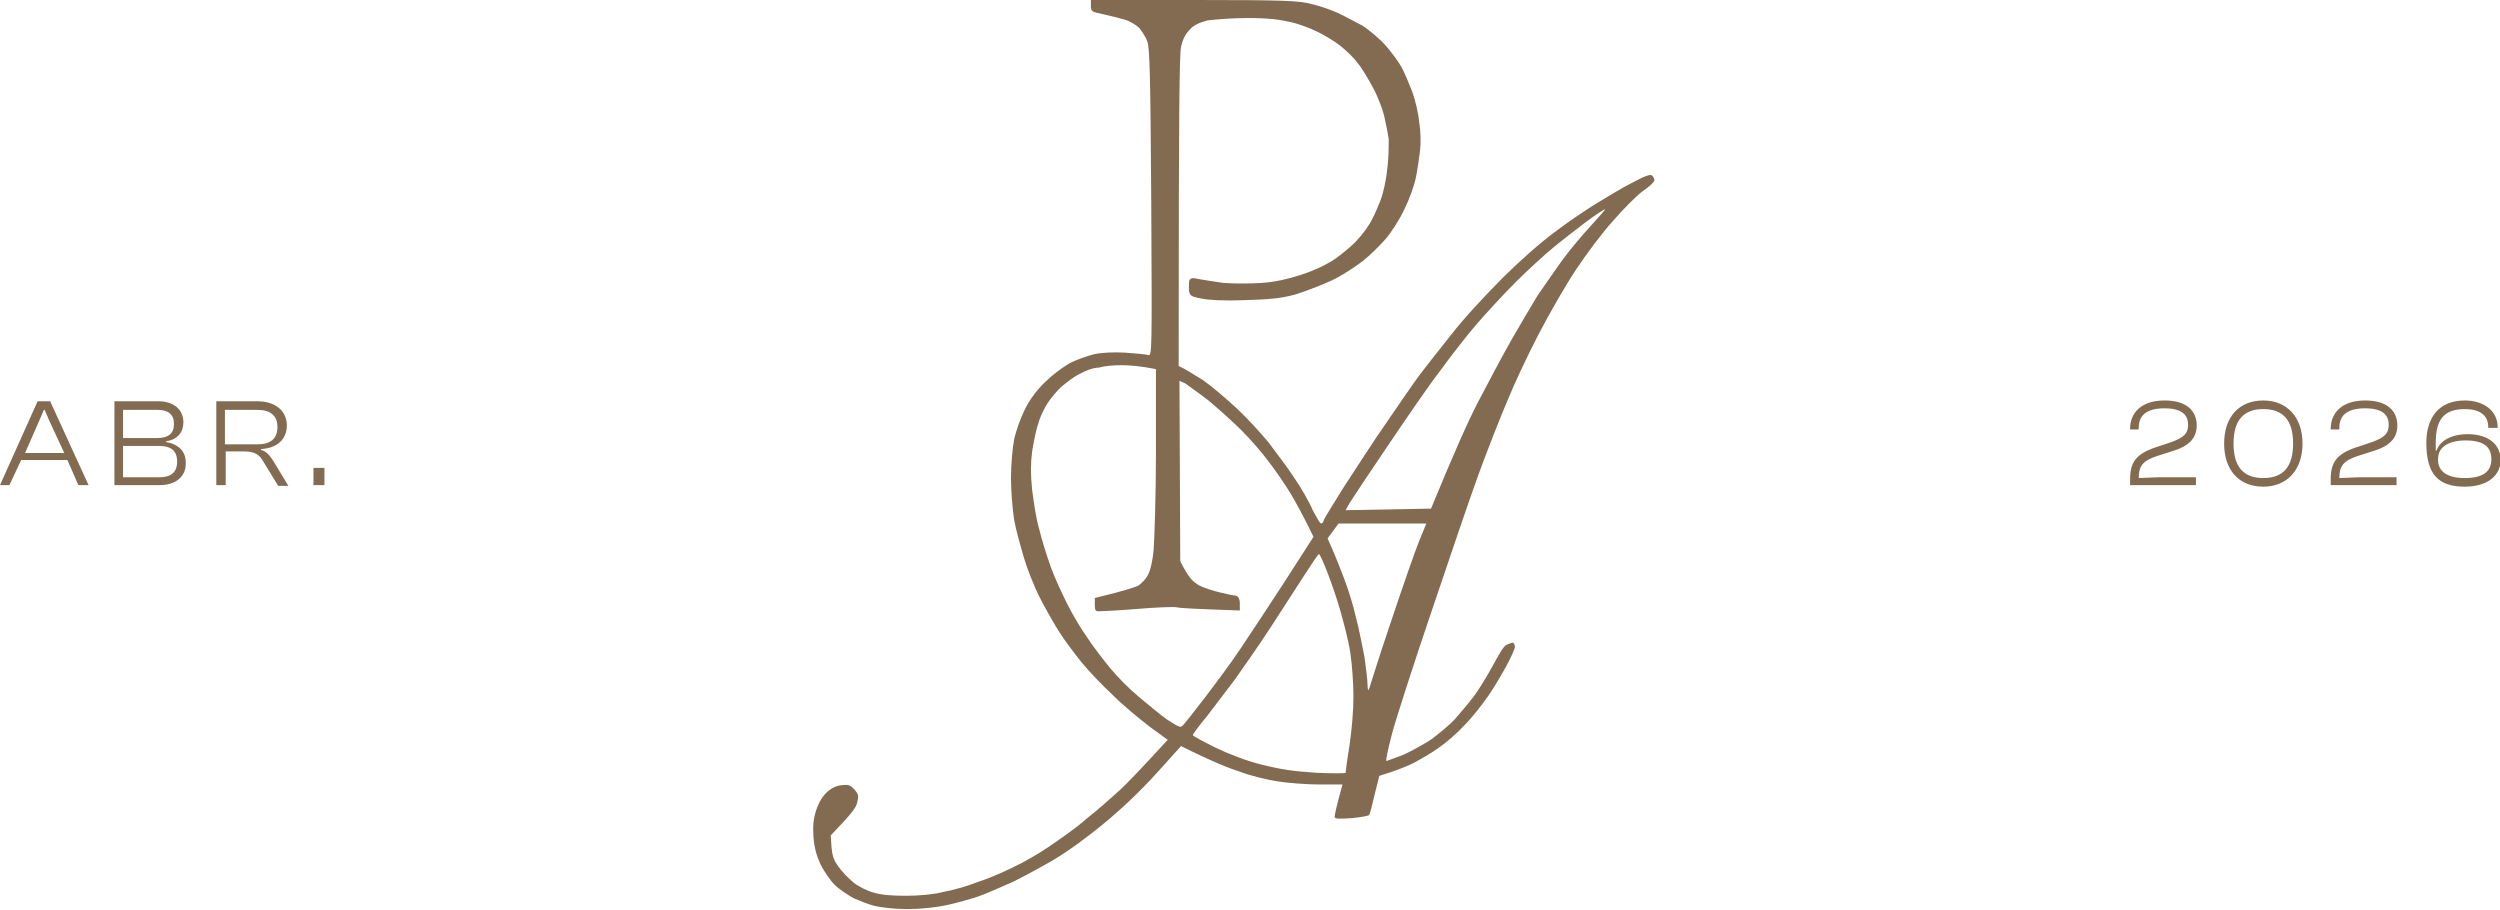
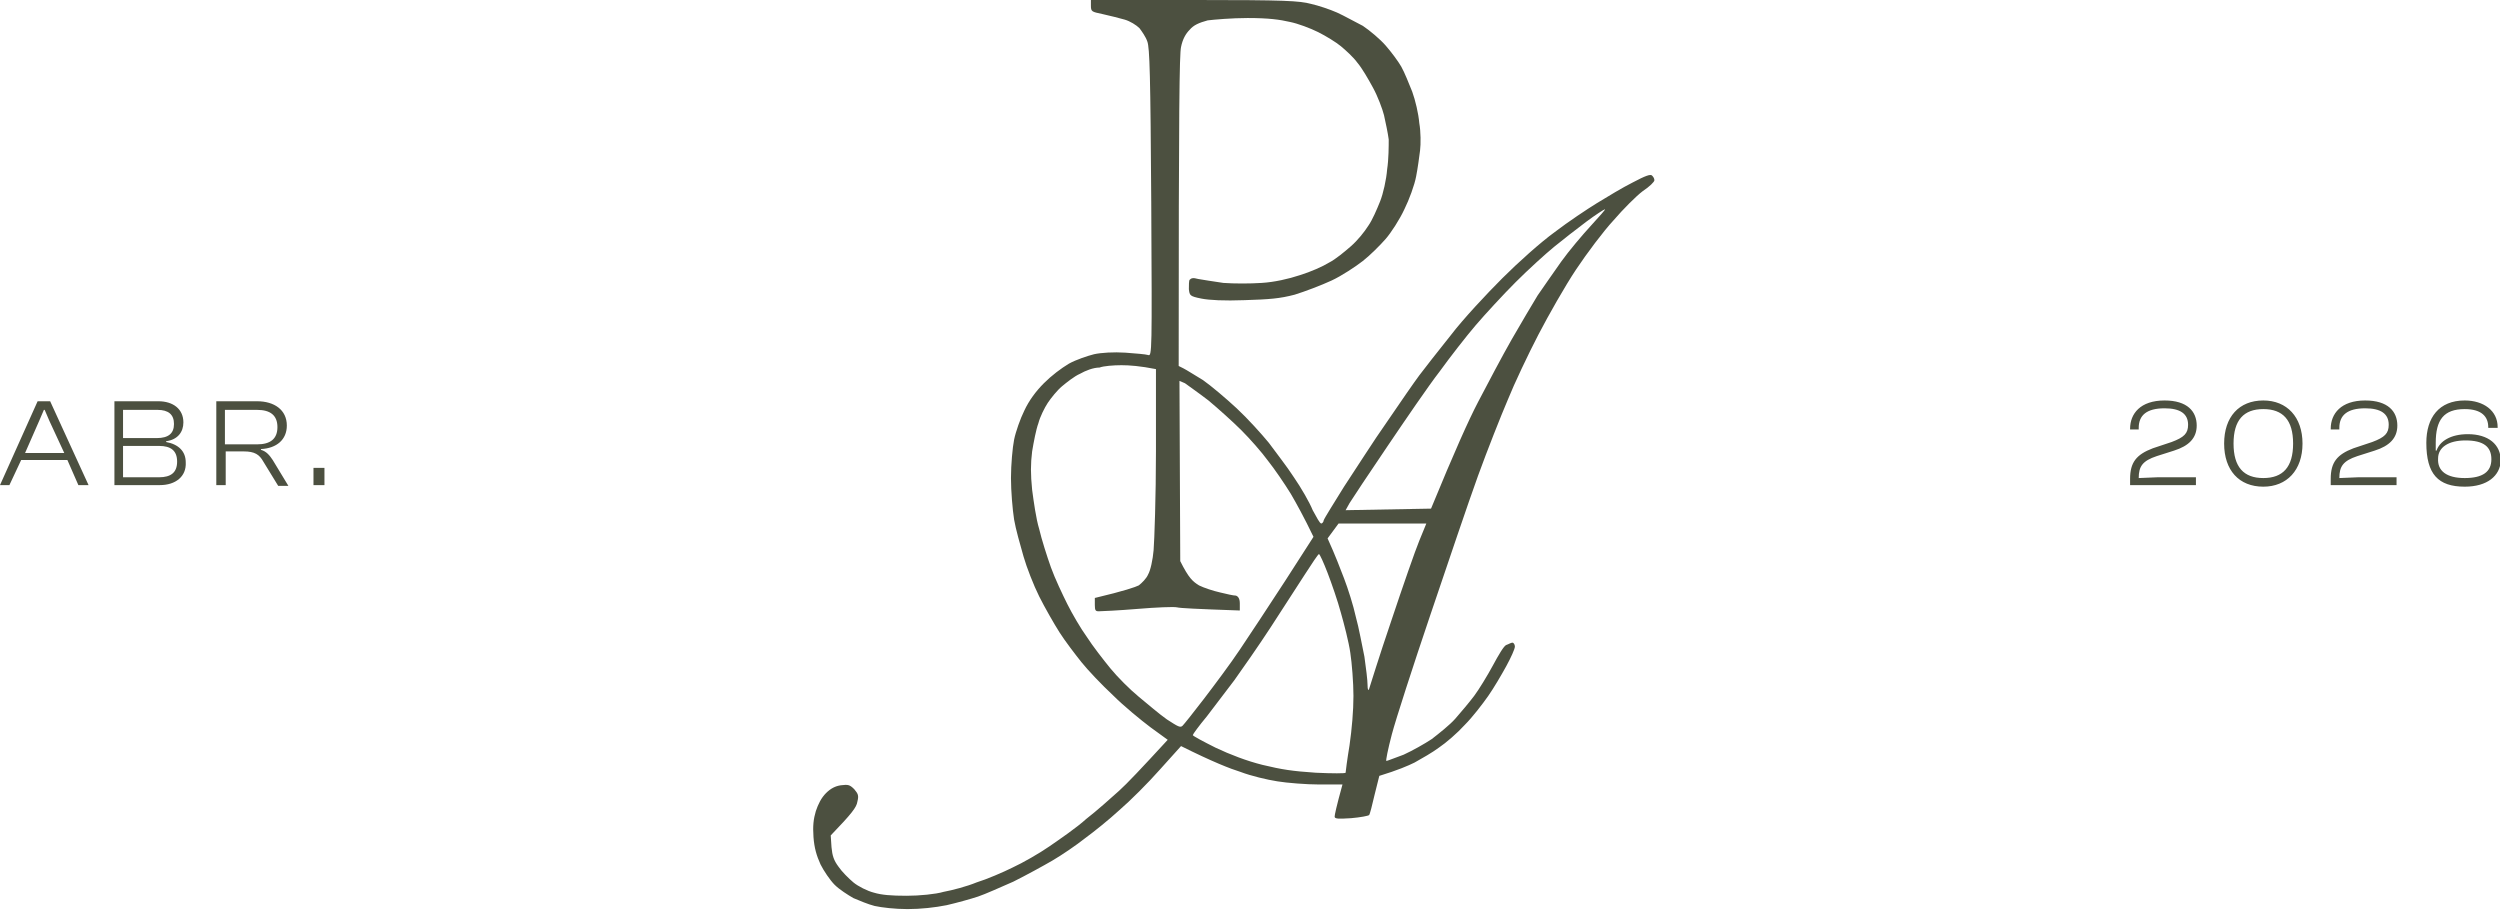
<svg xmlns="http://www.w3.org/2000/svg" version="1.1" id="Capa_1" x="0px" y="0px" width="319px" height="116px" viewBox="0 0 319 116" style="enable-background:new 0 0 319 116;" xml:space="preserve">
  <g>
-     <path style="fill:#836B52;" d="M1.2,61.9H0l4.8-10.7h1.6l4.9,10.7H10l-1.4-3.2H2.7L1.2,61.9z M5,53.7l-1.8,4.1h5l-1.9-4.1l-0.6-1.4   H5.6L5,53.7z M20.4,61.9h-5.8V51.2h5.6c1.9,0,3.2,1,3.2,2.7c0,1.2-0.7,2.2-2.2,2.4v0.1c1.6,0.3,2.5,1.2,2.5,2.6   C23.8,60.8,22.4,61.9,20.4,61.9z M15.7,52.3v3.6H20c1.5,0,2.2-0.6,2.2-1.8c0-1.2-0.7-1.8-2.1-1.8H15.7z M15.7,56.9v4h4.6   c1.5,0,2.3-0.6,2.3-2c0-1.4-0.8-2-2.3-2H15.7z M28.7,61.9h-1.1V51.2h5.2c2.2,0,3.8,1.1,3.8,3.1c0,1.8-1.3,2.9-3.3,3v0.1   c0.7,0.2,1.1,0.7,1.5,1.3l2,3.3h-1.3l-1.9-3.1c-0.5-0.9-1.1-1.3-2.5-1.3h-2.3V61.9z M28.7,52.3v4.4h4.1c1.7,0,2.6-0.7,2.6-2.2   s-0.9-2.2-2.6-2.2H28.7z M41.4,61.9h-1.4v-2.2h1.4V61.9z" />
-     <path style="fill-rule:evenodd;clip-rule:evenodd;fill:#836B52;" d="M139.6,0h13c11.4,0,13.2,0.1,14.7,0.5c0.9,0.2,2.4,0.7,3.3,1.1   c0.9,0.4,2.3,1.2,3.3,1.7c0.9,0.6,2.2,1.7,2.9,2.5c0.7,0.8,1.6,2,2,2.7c0.4,0.7,1,2.2,1.4,3.2c0.4,1.1,0.8,2.8,0.9,4   c0.2,1.1,0.2,2.7,0.1,3.5s-0.3,2.3-0.5,3.3c-0.2,1.1-0.9,3-1.5,4.2c-0.6,1.3-1.7,3-2.4,3.8c-0.7,0.8-2,2.1-2.9,2.8   c-0.9,0.7-2.7,1.9-4,2.5c-1.3,0.6-3.4,1.4-4.7,1.8c-1.9,0.5-3.2,0.6-6.4,0.7c-2.6,0.1-4.5,0-5.5-0.2c-1.5-0.3-1.5-0.4-1.6-1.2   c0-0.5,0-1.1,0.1-1.2c0.2-0.2,0.4-0.3,1.1-0.1c0.5,0.1,1.9,0.3,3.2,0.5c1.4,0.1,3.4,0.1,4.9,0c1.6-0.1,3.4-0.5,4.9-1   c1.3-0.4,2.9-1.1,3.7-1.6c0.8-0.4,2-1.4,2.8-2.1c0.8-0.7,1.7-1.8,2.2-2.6c0.5-0.7,1.1-2.1,1.5-3.1c0.4-1,0.8-2.8,0.9-4.1   c0.2-1.3,0.2-3,0.2-3.8c-0.1-0.8-0.4-2.2-0.6-3.1c-0.2-0.8-0.8-2.4-1.4-3.5c-0.6-1.1-1.4-2.5-2-3.2c-0.5-0.7-1.5-1.6-2.1-2.1   c-0.6-0.5-1.9-1.3-2.9-1.8c-1-0.5-2.6-1.1-3.6-1.3c-1.3-0.3-2.7-0.5-5.4-0.5c-2,0-4.3,0.2-5.1,0.3c-1.1,0.3-1.8,0.6-2.3,1.2   c-0.5,0.5-0.9,1.2-1.1,2.2c-0.2,0.9-0.3,7.3-0.3,40.7L151,47c0.4,0.2,1.5,0.9,2.5,1.5c1,0.7,2.9,2.3,4.3,3.6   c1.4,1.3,3.2,3.3,4.1,4.4c0.8,1.1,2.3,3,3.2,4.4c0.9,1.3,2,3.2,2.4,4.2c0.5,0.9,0.9,1.7,1.1,1.7c0.1,0,0.3-0.2,0.3-0.4   c0.1-0.3,1.3-2.2,2.6-4.3c1.4-2.1,3.8-5.9,5.5-8.3c1.7-2.5,3.5-5.1,4.1-5.9c0.6-0.8,2.4-3.1,4-5.1c1.6-2.1,4.6-5.3,6.6-7.3   c2-2,4.9-4.6,6.7-5.9c1.7-1.3,4.1-2.9,5.4-3.7c1.3-0.8,3.3-2,4.5-2.6c1.7-0.9,2.3-1.1,2.5-0.9c0.2,0.2,0.3,0.4,0.3,0.6   c0,0.2-0.6,0.8-1.5,1.4c-0.8,0.6-2.5,2.3-3.7,3.7c-1.3,1.4-3.4,4.2-4.8,6.3c-1.4,2.1-3.5,5.8-4.8,8.3c-1.3,2.5-3.1,6.3-3.9,8.3   c-0.9,2.1-2.6,6.4-3.8,9.7c-1.2,3.3-3.9,11.3-6.1,17.8c-2.2,6.5-4.4,13.3-4.9,15.2c-0.5,1.9-0.8,3.4-0.7,3.4c0.1,0,1.1-0.4,2.2-0.8   c1.1-0.5,2.7-1.4,3.6-2c0.9-0.7,2.3-1.8,3-2.6c0.7-0.8,1.8-2.1,2.4-2.9c0.6-0.8,1.7-2.6,2.4-3.9c0.7-1.3,1.4-2.5,1.7-2.6   c0.3-0.1,0.6-0.3,0.8-0.3c0.1,0,0.3,0.2,0.3,0.5c0,0.3-0.5,1.4-1.1,2.5c-0.6,1.1-1.6,2.8-2.3,3.8c-0.7,1-2,2.7-3,3.7   c-0.9,1-2.4,2.3-3.3,2.9c-0.8,0.6-2.2,1.4-3.1,1.9c-0.8,0.4-2.2,1-4.5,1.7l-0.6,2.4c-0.3,1.3-0.6,2.5-0.7,2.6   c-0.1,0.1-1.1,0.3-2.3,0.4c-1.6,0.1-2.1,0.1-2.1-0.2c0-0.2,0.2-1.2,1-4.1h-3c-1.6,0-4.1-0.2-5.3-0.4c-1.3-0.2-3.4-0.7-4.7-1.2   c-1.3-0.4-3.6-1.3-7.6-3.3l-2.7,3c-1.5,1.7-3.8,4-5.2,5.2c-1.3,1.2-3.3,2.8-4.4,3.6c-1,0.8-2.9,2.1-4.1,2.8c-1.2,0.7-3.4,1.9-5,2.7   c-1.6,0.7-3.6,1.6-4.5,1.9c-0.9,0.3-2.7,0.8-4,1.1c-1.5,0.3-3.3,0.5-5,0.5c-1.6,0-3.3-0.2-4.2-0.4c-0.8-0.2-2-0.7-2.7-1   c-0.7-0.4-1.8-1.1-2.4-1.7c-0.6-0.6-1.4-1.8-1.8-2.6c-0.5-1.1-0.8-2.1-0.9-3.5c-0.1-1.4,0-2.3,0.3-3.3c0.3-0.9,0.7-1.7,1.3-2.3   c0.6-0.6,1.2-0.9,1.9-1c0.9-0.1,1.1-0.1,1.7,0.5c0.5,0.6,0.6,0.8,0.4,1.6c-0.1,0.7-0.7,1.5-3.4,4.3l0.1,1.5   c0.1,1.1,0.3,1.7,0.9,2.5c0.4,0.6,1.3,1.5,1.9,2c0.6,0.5,1.8,1.1,2.6,1.3c1,0.3,2.2,0.4,4.2,0.4c1.6,0,3.7-0.2,4.7-0.5   c1.1-0.2,3-0.7,4.2-1.2c1.3-0.4,3.4-1.3,4.6-1.9c1.3-0.6,3.4-1.8,4.7-2.7c1.3-0.9,3.5-2.4,4.7-3.5c1.3-1,3.2-2.7,4.2-3.6   c1-0.9,2.8-2.8,6.2-6.5l-2.2-1.6c-1.2-0.9-3.4-2.7-4.8-4.1c-1.4-1.3-3.2-3.2-4-4.2c-0.8-1-2.1-2.7-2.8-3.8   c-0.7-1.1-1.9-3.2-2.6-4.6c-0.7-1.4-1.6-3.7-2-5.1c-0.4-1.4-1-3.5-1.2-4.7c-0.2-1.3-0.4-3.6-0.4-5.3c0-1.7,0.2-3.9,0.4-4.9   c0.2-1,0.8-2.7,1.3-3.7c0.6-1.3,1.5-2.5,2.5-3.5c1-1,2.2-1.9,3.2-2.5c0.9-0.5,2.4-1,3.2-1.2c0.9-0.2,2.5-0.3,4-0.2   c1.3,0.1,2.6,0.2,2.9,0.3c0.5,0.2,0.5-0.4,0.4-19.4c-0.1-16.3-0.2-19.8-0.5-20.6c-0.2-0.6-0.7-1.3-1-1.7c-0.4-0.4-1.2-0.9-1.9-1.1   c-0.7-0.2-1.9-0.5-2.8-0.7c-1.4-0.3-1.5-0.3-1.5-1.1V0z M198.3,31.5c-1.1,0.9-3.3,2.9-4.9,4.5c-1.6,1.6-3.9,4.1-5.1,5.5   c-1.2,1.4-3.3,4.1-4.6,5.9c-1.4,1.8-4.4,6.2-6.7,9.6c-2.3,3.4-4.5,6.7-4.8,7.2l-0.5,0.9l10.9-0.2c3-7.3,4.8-11.3,6-13.6   c1.2-2.3,3.1-5.9,4.3-8c1.2-2.1,2.7-4.6,3.3-5.6c0.7-1,2-2.9,3-4.3c1-1.4,2.7-3.4,3.8-4.6c1.1-1.2,1.9-2.1,1.8-2.1   c-0.1,0-1.2,0.7-2.4,1.6C201.2,29.2,199.4,30.6,198.3,31.5z M137.8,47.7c-0.7,0.3-1.7,1.1-2.3,1.6c-0.6,0.5-1.4,1.5-1.8,2.1   c-0.4,0.6-1,1.8-1.2,2.6c-0.3,0.8-0.6,2.4-0.8,3.6c-0.2,1.6-0.2,2.9,0,4.9c0.2,1.5,0.5,3.7,0.9,5c0.3,1.3,1,3.5,1.5,4.9   c0.5,1.4,1.5,3.5,2.1,4.7c0.6,1.2,1.7,3.1,2.5,4.2c0.7,1.1,2.1,2.9,3,4c0.9,1.1,2.5,2.7,3.6,3.6c1.1,0.9,2.6,2.2,3.6,2.9   c1.4,0.9,1.7,1.1,2,0.8c0.2-0.2,1.4-1.7,2.7-3.4c1.3-1.7,3.4-4.5,4.6-6.3c1.2-1.8,3.8-5.7,5.8-8.8l3.6-5.6   c-1.2-2.5-2.2-4.3-2.9-5.5c-0.8-1.3-2.1-3.2-2.9-4.2c-0.8-1.1-2.3-2.8-3.4-3.9c-1.1-1.1-3-2.8-4.2-3.8c-1.3-1-2.6-1.9-3-2.2   l-0.7-0.3l0.1,23c1.1,2.2,1.6,2.6,2.4,3.1c0.6,0.3,1.8,0.7,2.7,0.9c0.8,0.2,1.7,0.4,2,0.4c0.3,0.1,0.5,0.4,0.5,1v0.9   c-5.7-0.2-7.6-0.3-8-0.4c-0.4-0.1-2.7,0-5.1,0.2c-2.4,0.2-4.6,0.3-4.9,0.3c-0.4,0-0.5-0.1-0.5-0.8v-0.9c3.8-0.9,5.2-1.4,5.6-1.6   c0.4-0.3,1-0.9,1.2-1.4c0.3-0.5,0.6-1.9,0.7-3.1c0.1-1.2,0.3-6.9,0.3-12.6V47.1c-2-0.4-3.4-0.5-4.4-0.5c-1,0-2.3,0.1-2.8,0.3   C139.5,46.9,138.5,47.3,137.8,47.7z M169.4,68.7c1,2.2,1.6,3.8,2.1,5.1c0.5,1.3,1.2,3.5,1.5,4.9c0.4,1.4,0.8,3.7,1.1,5.1   c0.2,1.4,0.4,3,0.4,3.6c0,0.6,0.1,0.8,0.2,0.5c0.1-0.3,1.3-4.2,2.8-8.6c1.5-4.5,3.1-9.1,3.6-10.3l0.9-2.2h-11.2L169.4,68.7z    M162.1,80.1c-1.5,2.3-3.6,5.3-4.6,6.7c-1,1.3-2.6,3.4-3.5,4.6c-1,1.2-1.8,2.3-1.8,2.4c0,0.1,1.3,0.8,2.9,1.6c1.9,0.9,4,1.7,6,2.2   c2.5,0.6,3.8,0.8,6.8,1c2.1,0.1,3.8,0.1,3.8,0c0-0.1,0.2-1.7,0.5-3.5c0.3-2.1,0.5-4.4,0.5-6.3c0-1.7-0.2-4.2-0.4-5.5   c-0.2-1.4-0.8-3.7-1.2-5.1c-0.4-1.5-1.2-3.8-1.7-5.1c-0.5-1.3-1-2.4-1.1-2.4c-0.1,0-0.9,1.2-1.8,2.6   C165.6,74.7,163.6,77.8,162.1,80.1z" />
-     <path style="fill:#836B52;" d="M280.3,61.9h-8.5v-0.8c0-2.1,0.8-3.1,2.9-3.9l2.4-0.8c1.6-0.6,2.1-1.1,2.1-2.2c0-1.4-1-2.1-3-2.1   c-2.3,0-3.3,0.9-3.3,2.5v0.2h-1.1v-0.1c0-1.9,1.3-3.6,4.4-3.6c2.9,0,4.1,1.4,4.1,3.2c0,1.6-1,2.6-2.9,3.2l-2.2,0.7   c-1.8,0.6-2.3,1.3-2.3,2.8l2.4-0.1h4.9V61.9z M288.8,62.1c-3.1,0-5-2.1-5-5.5c0-3.4,1.9-5.5,5-5.5c3,0,5,2.1,5,5.5   C293.8,60,291.8,62.1,288.8,62.1z M288.8,61c2.5,0,3.8-1.4,3.8-4.4c0-3-1.3-4.4-3.8-4.4c-2.5,0-3.8,1.4-3.8,4.4   C285,59.6,286.3,61,288.8,61z M305.9,61.9h-8.5v-0.8c0-2.1,0.8-3.1,2.9-3.9l2.4-0.8c1.6-0.6,2.1-1.1,2.1-2.2c0-1.4-1-2.1-3-2.1   c-2.3,0-3.3,0.9-3.3,2.5v0.2h-1.1v-0.1c0-1.9,1.3-3.6,4.4-3.6c2.9,0,4.1,1.4,4.1,3.2c0,1.6-1,2.6-2.9,3.2l-2.2,0.7   c-1.8,0.6-2.3,1.3-2.3,2.8l2.4-0.1h4.9V61.9z M314.5,62.1c-3.4,0-4.9-1.6-4.9-5.6c0-3.2,1.6-5.4,4.9-5.4c2.4,0,4.2,1.3,4.2,3.4v0.1   h-1.2v-0.1c0-1.3-0.8-2.3-3-2.3c-2.7,0-3.7,1.4-3.7,4.3v1h0.1c0.4-1.2,1.8-2.1,4-2.1c2.6,0,4.2,1.3,4.2,3.4   C319,60.7,317.4,62.1,314.5,62.1z M314.5,61c2.3,0,3.4-0.8,3.4-2.4c0-1.6-1-2.4-3.3-2.4c-2.2,0-3.5,0.9-3.5,2.3   C311,60.1,312.2,61,314.5,61z" />
+     <path style="fill:#4c5040;" d="M1.2,61.9H0l4.8-10.7h1.6l4.9,10.7H10l-1.4-3.2H2.7L1.2,61.9z M5,53.7l-1.8,4.1h5l-1.9-4.1l-0.6-1.4   H5.6L5,53.7z M20.4,61.9h-5.8V51.2h5.6c1.9,0,3.2,1,3.2,2.7c0,1.2-0.7,2.2-2.2,2.4v0.1c1.6,0.3,2.5,1.2,2.5,2.6   C23.8,60.8,22.4,61.9,20.4,61.9z M15.7,52.3v3.6H20c1.5,0,2.2-0.6,2.2-1.8c0-1.2-0.7-1.8-2.1-1.8H15.7z M15.7,56.9v4h4.6   c1.5,0,2.3-0.6,2.3-2c0-1.4-0.8-2-2.3-2H15.7z M28.7,61.9h-1.1V51.2h5.2c2.2,0,3.8,1.1,3.8,3.1c0,1.8-1.3,2.9-3.3,3v0.1   c0.7,0.2,1.1,0.7,1.5,1.3l2,3.3h-1.3l-1.9-3.1c-0.5-0.9-1.1-1.3-2.5-1.3h-2.3V61.9z M28.7,52.3v4.4h4.1c1.7,0,2.6-0.7,2.6-2.2   s-0.9-2.2-2.6-2.2H28.7z M41.4,61.9h-1.4v-2.2h1.4V61.9z" />
+     <path style="fill-rule:evenodd;clip-rule:evenodd;fill:#4c5040;" d="M139.6,0h13c11.4,0,13.2,0.1,14.7,0.5c0.9,0.2,2.4,0.7,3.3,1.1   c0.9,0.4,2.3,1.2,3.3,1.7c0.9,0.6,2.2,1.7,2.9,2.5c0.7,0.8,1.6,2,2,2.7c0.4,0.7,1,2.2,1.4,3.2c0.4,1.1,0.8,2.8,0.9,4   c0.2,1.1,0.2,2.7,0.1,3.5s-0.3,2.3-0.5,3.3c-0.2,1.1-0.9,3-1.5,4.2c-0.6,1.3-1.7,3-2.4,3.8c-0.7,0.8-2,2.1-2.9,2.8   c-0.9,0.7-2.7,1.9-4,2.5c-1.3,0.6-3.4,1.4-4.7,1.8c-1.9,0.5-3.2,0.6-6.4,0.7c-2.6,0.1-4.5,0-5.5-0.2c-1.5-0.3-1.5-0.4-1.6-1.2   c0-0.5,0-1.1,0.1-1.2c0.2-0.2,0.4-0.3,1.1-0.1c0.5,0.1,1.9,0.3,3.2,0.5c1.4,0.1,3.4,0.1,4.9,0c1.6-0.1,3.4-0.5,4.9-1   c1.3-0.4,2.9-1.1,3.7-1.6c0.8-0.4,2-1.4,2.8-2.1c0.8-0.7,1.7-1.8,2.2-2.6c0.5-0.7,1.1-2.1,1.5-3.1c0.4-1,0.8-2.8,0.9-4.1   c0.2-1.3,0.2-3,0.2-3.8c-0.1-0.8-0.4-2.2-0.6-3.1c-0.2-0.8-0.8-2.4-1.4-3.5c-0.6-1.1-1.4-2.5-2-3.2c-0.5-0.7-1.5-1.6-2.1-2.1   c-0.6-0.5-1.9-1.3-2.9-1.8c-1-0.5-2.6-1.1-3.6-1.3c-1.3-0.3-2.7-0.5-5.4-0.5c-2,0-4.3,0.2-5.1,0.3c-1.1,0.3-1.8,0.6-2.3,1.2   c-0.5,0.5-0.9,1.2-1.1,2.2c-0.2,0.9-0.3,7.3-0.3,40.7L151,47c0.4,0.2,1.5,0.9,2.5,1.5c1,0.7,2.9,2.3,4.3,3.6   c1.4,1.3,3.2,3.3,4.1,4.4c0.8,1.1,2.3,3,3.2,4.4c0.9,1.3,2,3.2,2.4,4.2c0.5,0.9,0.9,1.7,1.1,1.7c0.1,0,0.3-0.2,0.3-0.4   c0.1-0.3,1.3-2.2,2.6-4.3c1.4-2.1,3.8-5.9,5.5-8.3c1.7-2.5,3.5-5.1,4.1-5.9c0.6-0.8,2.4-3.1,4-5.1c1.6-2.1,4.6-5.3,6.6-7.3   c2-2,4.9-4.6,6.7-5.9c1.7-1.3,4.1-2.9,5.4-3.7c1.3-0.8,3.3-2,4.5-2.6c1.7-0.9,2.3-1.1,2.5-0.9c0.2,0.2,0.3,0.4,0.3,0.6   c0,0.2-0.6,0.8-1.5,1.4c-0.8,0.6-2.5,2.3-3.7,3.7c-1.3,1.4-3.4,4.2-4.8,6.3c-1.4,2.1-3.5,5.8-4.8,8.3c-1.3,2.5-3.1,6.3-3.9,8.3   c-0.9,2.1-2.6,6.4-3.8,9.7c-1.2,3.3-3.9,11.3-6.1,17.8c-2.2,6.5-4.4,13.3-4.9,15.2c-0.5,1.9-0.8,3.4-0.7,3.4c0.1,0,1.1-0.4,2.2-0.8   c1.1-0.5,2.7-1.4,3.6-2c0.9-0.7,2.3-1.8,3-2.6c0.7-0.8,1.8-2.1,2.4-2.9c0.6-0.8,1.7-2.6,2.4-3.9c0.7-1.3,1.4-2.5,1.7-2.6   c0.3-0.1,0.6-0.3,0.8-0.3c0.1,0,0.3,0.2,0.3,0.5c0,0.3-0.5,1.4-1.1,2.5c-0.6,1.1-1.6,2.8-2.3,3.8c-0.7,1-2,2.7-3,3.7   c-0.9,1-2.4,2.3-3.3,2.9c-0.8,0.6-2.2,1.4-3.1,1.9c-0.8,0.4-2.2,1-4.5,1.7l-0.6,2.4c-0.3,1.3-0.6,2.5-0.7,2.6   c-0.1,0.1-1.1,0.3-2.3,0.4c-1.6,0.1-2.1,0.1-2.1-0.2c0-0.2,0.2-1.2,1-4.1h-3c-1.6,0-4.1-0.2-5.3-0.4c-1.3-0.2-3.4-0.7-4.7-1.2   c-1.3-0.4-3.6-1.3-7.6-3.3l-2.7,3c-1.5,1.7-3.8,4-5.2,5.2c-1.3,1.2-3.3,2.8-4.4,3.6c-1,0.8-2.9,2.1-4.1,2.8c-1.2,0.7-3.4,1.9-5,2.7   c-1.6,0.7-3.6,1.6-4.5,1.9c-0.9,0.3-2.7,0.8-4,1.1c-1.5,0.3-3.3,0.5-5,0.5c-1.6,0-3.3-0.2-4.2-0.4c-0.8-0.2-2-0.7-2.7-1   c-0.7-0.4-1.8-1.1-2.4-1.7c-0.6-0.6-1.4-1.8-1.8-2.6c-0.5-1.1-0.8-2.1-0.9-3.5c-0.1-1.4,0-2.3,0.3-3.3c0.3-0.9,0.7-1.7,1.3-2.3   c0.6-0.6,1.2-0.9,1.9-1c0.9-0.1,1.1-0.1,1.7,0.5c0.5,0.6,0.6,0.8,0.4,1.6c-0.1,0.7-0.7,1.5-3.4,4.3l0.1,1.5   c0.1,1.1,0.3,1.7,0.9,2.5c0.4,0.6,1.3,1.5,1.9,2c0.6,0.5,1.8,1.1,2.6,1.3c1,0.3,2.2,0.4,4.2,0.4c1.6,0,3.7-0.2,4.7-0.5   c1.1-0.2,3-0.7,4.2-1.2c1.3-0.4,3.4-1.3,4.6-1.9c1.3-0.6,3.4-1.8,4.7-2.7c1.3-0.9,3.5-2.4,4.7-3.5c1.3-1,3.2-2.7,4.2-3.6   c1-0.9,2.8-2.8,6.2-6.5l-2.2-1.6c-1.2-0.9-3.4-2.7-4.8-4.1c-1.4-1.3-3.2-3.2-4-4.2c-0.8-1-2.1-2.7-2.8-3.8   c-0.7-1.1-1.9-3.2-2.6-4.6c-0.7-1.4-1.6-3.7-2-5.1c-0.4-1.4-1-3.5-1.2-4.7c-0.2-1.3-0.4-3.6-0.4-5.3c0-1.7,0.2-3.9,0.4-4.9   c0.2-1,0.8-2.7,1.3-3.7c0.6-1.3,1.5-2.5,2.5-3.5c1-1,2.2-1.9,3.2-2.5c0.9-0.5,2.4-1,3.2-1.2c0.9-0.2,2.5-0.3,4-0.2   c1.3,0.1,2.6,0.2,2.9,0.3c0.5,0.2,0.5-0.4,0.4-19.4c-0.1-16.3-0.2-19.8-0.5-20.6c-0.2-0.6-0.7-1.3-1-1.7c-0.4-0.4-1.2-0.9-1.9-1.1   c-0.7-0.2-1.9-0.5-2.8-0.7c-1.4-0.3-1.5-0.3-1.5-1.1V0z M198.3,31.5c-1.1,0.9-3.3,2.9-4.9,4.5c-1.6,1.6-3.9,4.1-5.1,5.5   c-1.2,1.4-3.3,4.1-4.6,5.9c-1.4,1.8-4.4,6.2-6.7,9.6c-2.3,3.4-4.5,6.7-4.8,7.2l-0.5,0.9l10.9-0.2c3-7.3,4.8-11.3,6-13.6   c1.2-2.3,3.1-5.9,4.3-8c1.2-2.1,2.7-4.6,3.3-5.6c0.7-1,2-2.9,3-4.3c1-1.4,2.7-3.4,3.8-4.6c1.1-1.2,1.9-2.1,1.8-2.1   c-0.1,0-1.2,0.7-2.4,1.6C201.2,29.2,199.4,30.6,198.3,31.5z M137.8,47.7c-0.7,0.3-1.7,1.1-2.3,1.6c-0.6,0.5-1.4,1.5-1.8,2.1   c-0.4,0.6-1,1.8-1.2,2.6c-0.3,0.8-0.6,2.4-0.8,3.6c-0.2,1.6-0.2,2.9,0,4.9c0.2,1.5,0.5,3.7,0.9,5c0.3,1.3,1,3.5,1.5,4.9   c0.5,1.4,1.5,3.5,2.1,4.7c0.6,1.2,1.7,3.1,2.5,4.2c0.7,1.1,2.1,2.9,3,4c0.9,1.1,2.5,2.7,3.6,3.6c1.1,0.9,2.6,2.2,3.6,2.9   c1.4,0.9,1.7,1.1,2,0.8c0.2-0.2,1.4-1.7,2.7-3.4c1.3-1.7,3.4-4.5,4.6-6.3c1.2-1.8,3.8-5.7,5.8-8.8l3.6-5.6   c-1.2-2.5-2.2-4.3-2.9-5.5c-0.8-1.3-2.1-3.2-2.9-4.2c-0.8-1.1-2.3-2.8-3.4-3.9c-1.1-1.1-3-2.8-4.2-3.8c-1.3-1-2.6-1.9-3-2.2   l-0.7-0.3l0.1,23c1.1,2.2,1.6,2.6,2.4,3.1c0.6,0.3,1.8,0.7,2.7,0.9c0.8,0.2,1.7,0.4,2,0.4c0.3,0.1,0.5,0.4,0.5,1v0.9   c-5.7-0.2-7.6-0.3-8-0.4c-0.4-0.1-2.7,0-5.1,0.2c-2.4,0.2-4.6,0.3-4.9,0.3c-0.4,0-0.5-0.1-0.5-0.8v-0.9c3.8-0.9,5.2-1.4,5.6-1.6   c0.4-0.3,1-0.9,1.2-1.4c0.3-0.5,0.6-1.9,0.7-3.1c0.1-1.2,0.3-6.9,0.3-12.6V47.1c-2-0.4-3.4-0.5-4.4-0.5c-1,0-2.3,0.1-2.8,0.3   C139.5,46.9,138.5,47.3,137.8,47.7z M169.4,68.7c1,2.2,1.6,3.8,2.1,5.1c0.5,1.3,1.2,3.5,1.5,4.9c0.4,1.4,0.8,3.7,1.1,5.1   c0.2,1.4,0.4,3,0.4,3.6c0,0.6,0.1,0.8,0.2,0.5c0.1-0.3,1.3-4.2,2.8-8.6c1.5-4.5,3.1-9.1,3.6-10.3l0.9-2.2h-11.2L169.4,68.7z    M162.1,80.1c-1.5,2.3-3.6,5.3-4.6,6.7c-1,1.3-2.6,3.4-3.5,4.6c-1,1.2-1.8,2.3-1.8,2.4c0,0.1,1.3,0.8,2.9,1.6c1.9,0.9,4,1.7,6,2.2   c2.5,0.6,3.8,0.8,6.8,1c2.1,0.1,3.8,0.1,3.8,0c0-0.1,0.2-1.7,0.5-3.5c0.3-2.1,0.5-4.4,0.5-6.3c0-1.7-0.2-4.2-0.4-5.5   c-0.2-1.4-0.8-3.7-1.2-5.1c-0.4-1.5-1.2-3.8-1.7-5.1c-0.5-1.3-1-2.4-1.1-2.4c-0.1,0-0.9,1.2-1.8,2.6   C165.6,74.7,163.6,77.8,162.1,80.1z" />
+     <path style="fill:#4c5040;" d="M280.3,61.9h-8.5v-0.8c0-2.1,0.8-3.1,2.9-3.9l2.4-0.8c1.6-0.6,2.1-1.1,2.1-2.2c0-1.4-1-2.1-3-2.1   c-2.3,0-3.3,0.9-3.3,2.5v0.2h-1.1v-0.1c0-1.9,1.3-3.6,4.4-3.6c2.9,0,4.1,1.4,4.1,3.2c0,1.6-1,2.6-2.9,3.2l-2.2,0.7   c-1.8,0.6-2.3,1.3-2.3,2.8l2.4-0.1h4.9V61.9z M288.8,62.1c-3.1,0-5-2.1-5-5.5c0-3.4,1.9-5.5,5-5.5c3,0,5,2.1,5,5.5   C293.8,60,291.8,62.1,288.8,62.1z M288.8,61c2.5,0,3.8-1.4,3.8-4.4c0-3-1.3-4.4-3.8-4.4c-2.5,0-3.8,1.4-3.8,4.4   C285,59.6,286.3,61,288.8,61z M305.9,61.9h-8.5v-0.8c0-2.1,0.8-3.1,2.9-3.9l2.4-0.8c1.6-0.6,2.1-1.1,2.1-2.2c0-1.4-1-2.1-3-2.1   c-2.3,0-3.3,0.9-3.3,2.5v0.2h-1.1v-0.1c0-1.9,1.3-3.6,4.4-3.6c2.9,0,4.1,1.4,4.1,3.2c0,1.6-1,2.6-2.9,3.2l-2.2,0.7   c-1.8,0.6-2.3,1.3-2.3,2.8l2.4-0.1h4.9V61.9z M314.5,62.1c-3.4,0-4.9-1.6-4.9-5.6c0-3.2,1.6-5.4,4.9-5.4c2.4,0,4.2,1.3,4.2,3.4v0.1   h-1.2v-0.1c0-1.3-0.8-2.3-3-2.3c-2.7,0-3.7,1.4-3.7,4.3v1h0.1c0.4-1.2,1.8-2.1,4-2.1c2.6,0,4.2,1.3,4.2,3.4   C319,60.7,317.4,62.1,314.5,62.1z M314.5,61c2.3,0,3.4-0.8,3.4-2.4c0-1.6-1-2.4-3.3-2.4c-2.2,0-3.5,0.9-3.5,2.3   C311,60.1,312.2,61,314.5,61z" />
  </g>
</svg>
